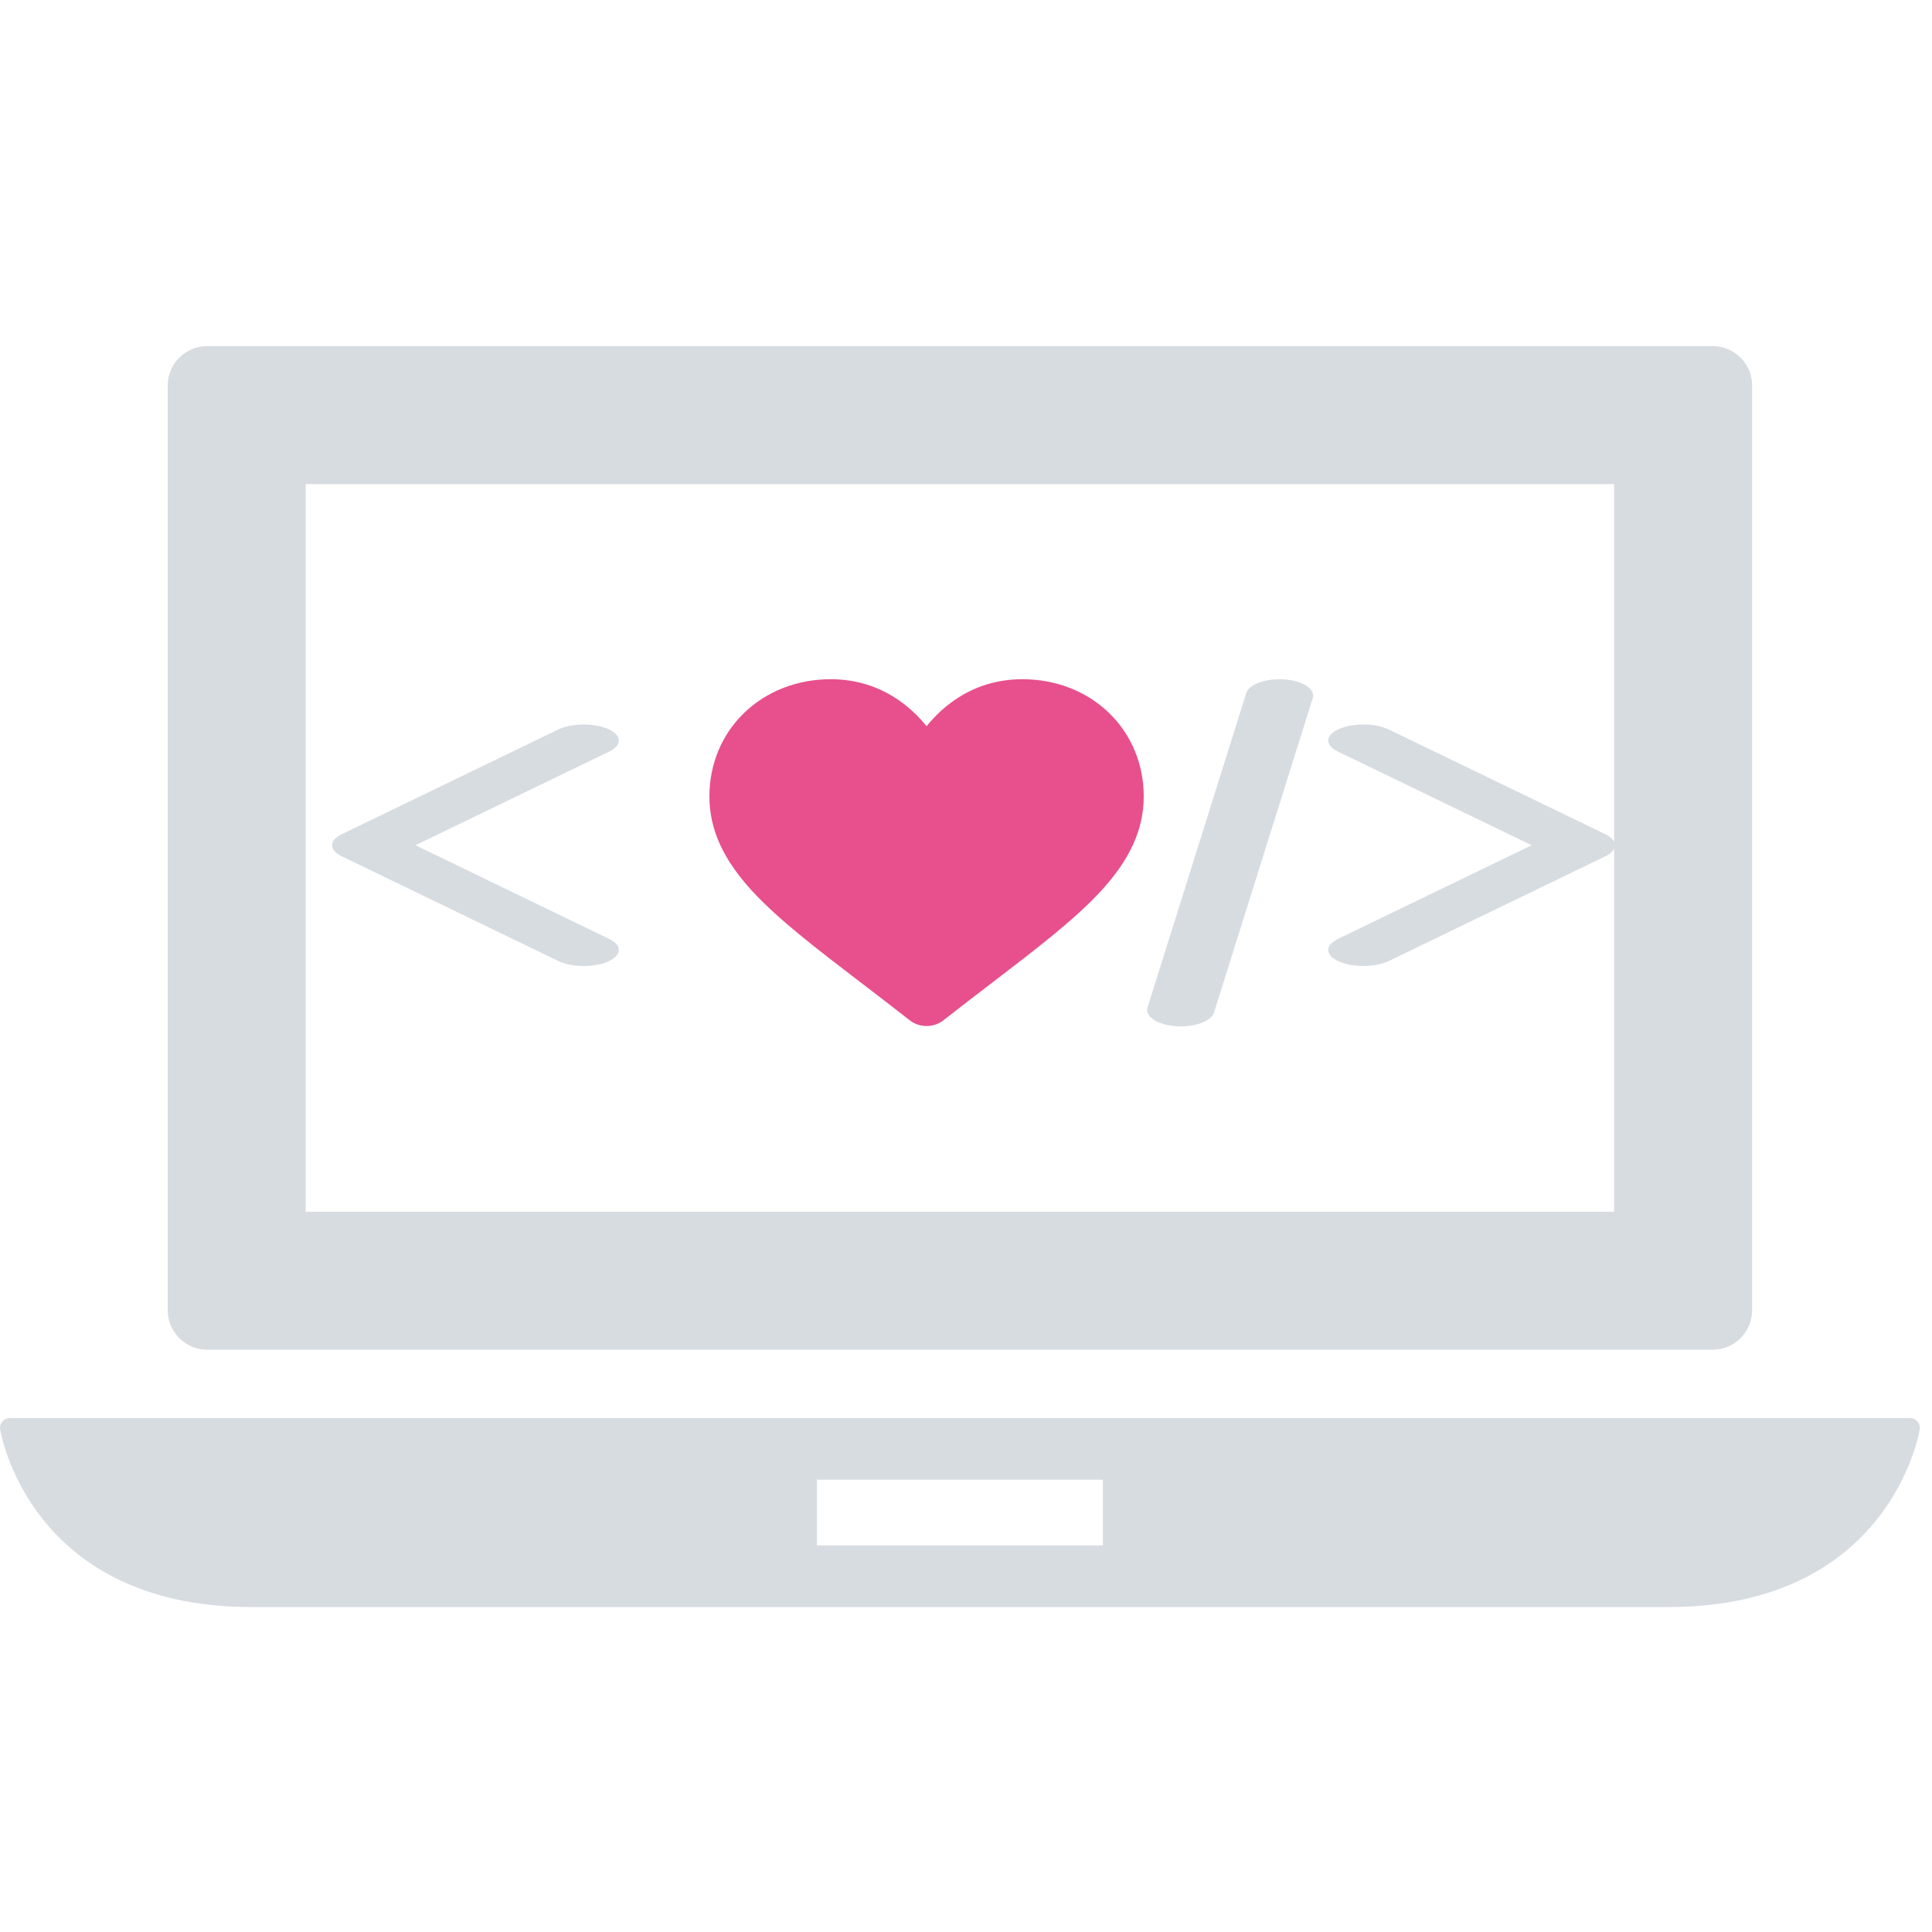
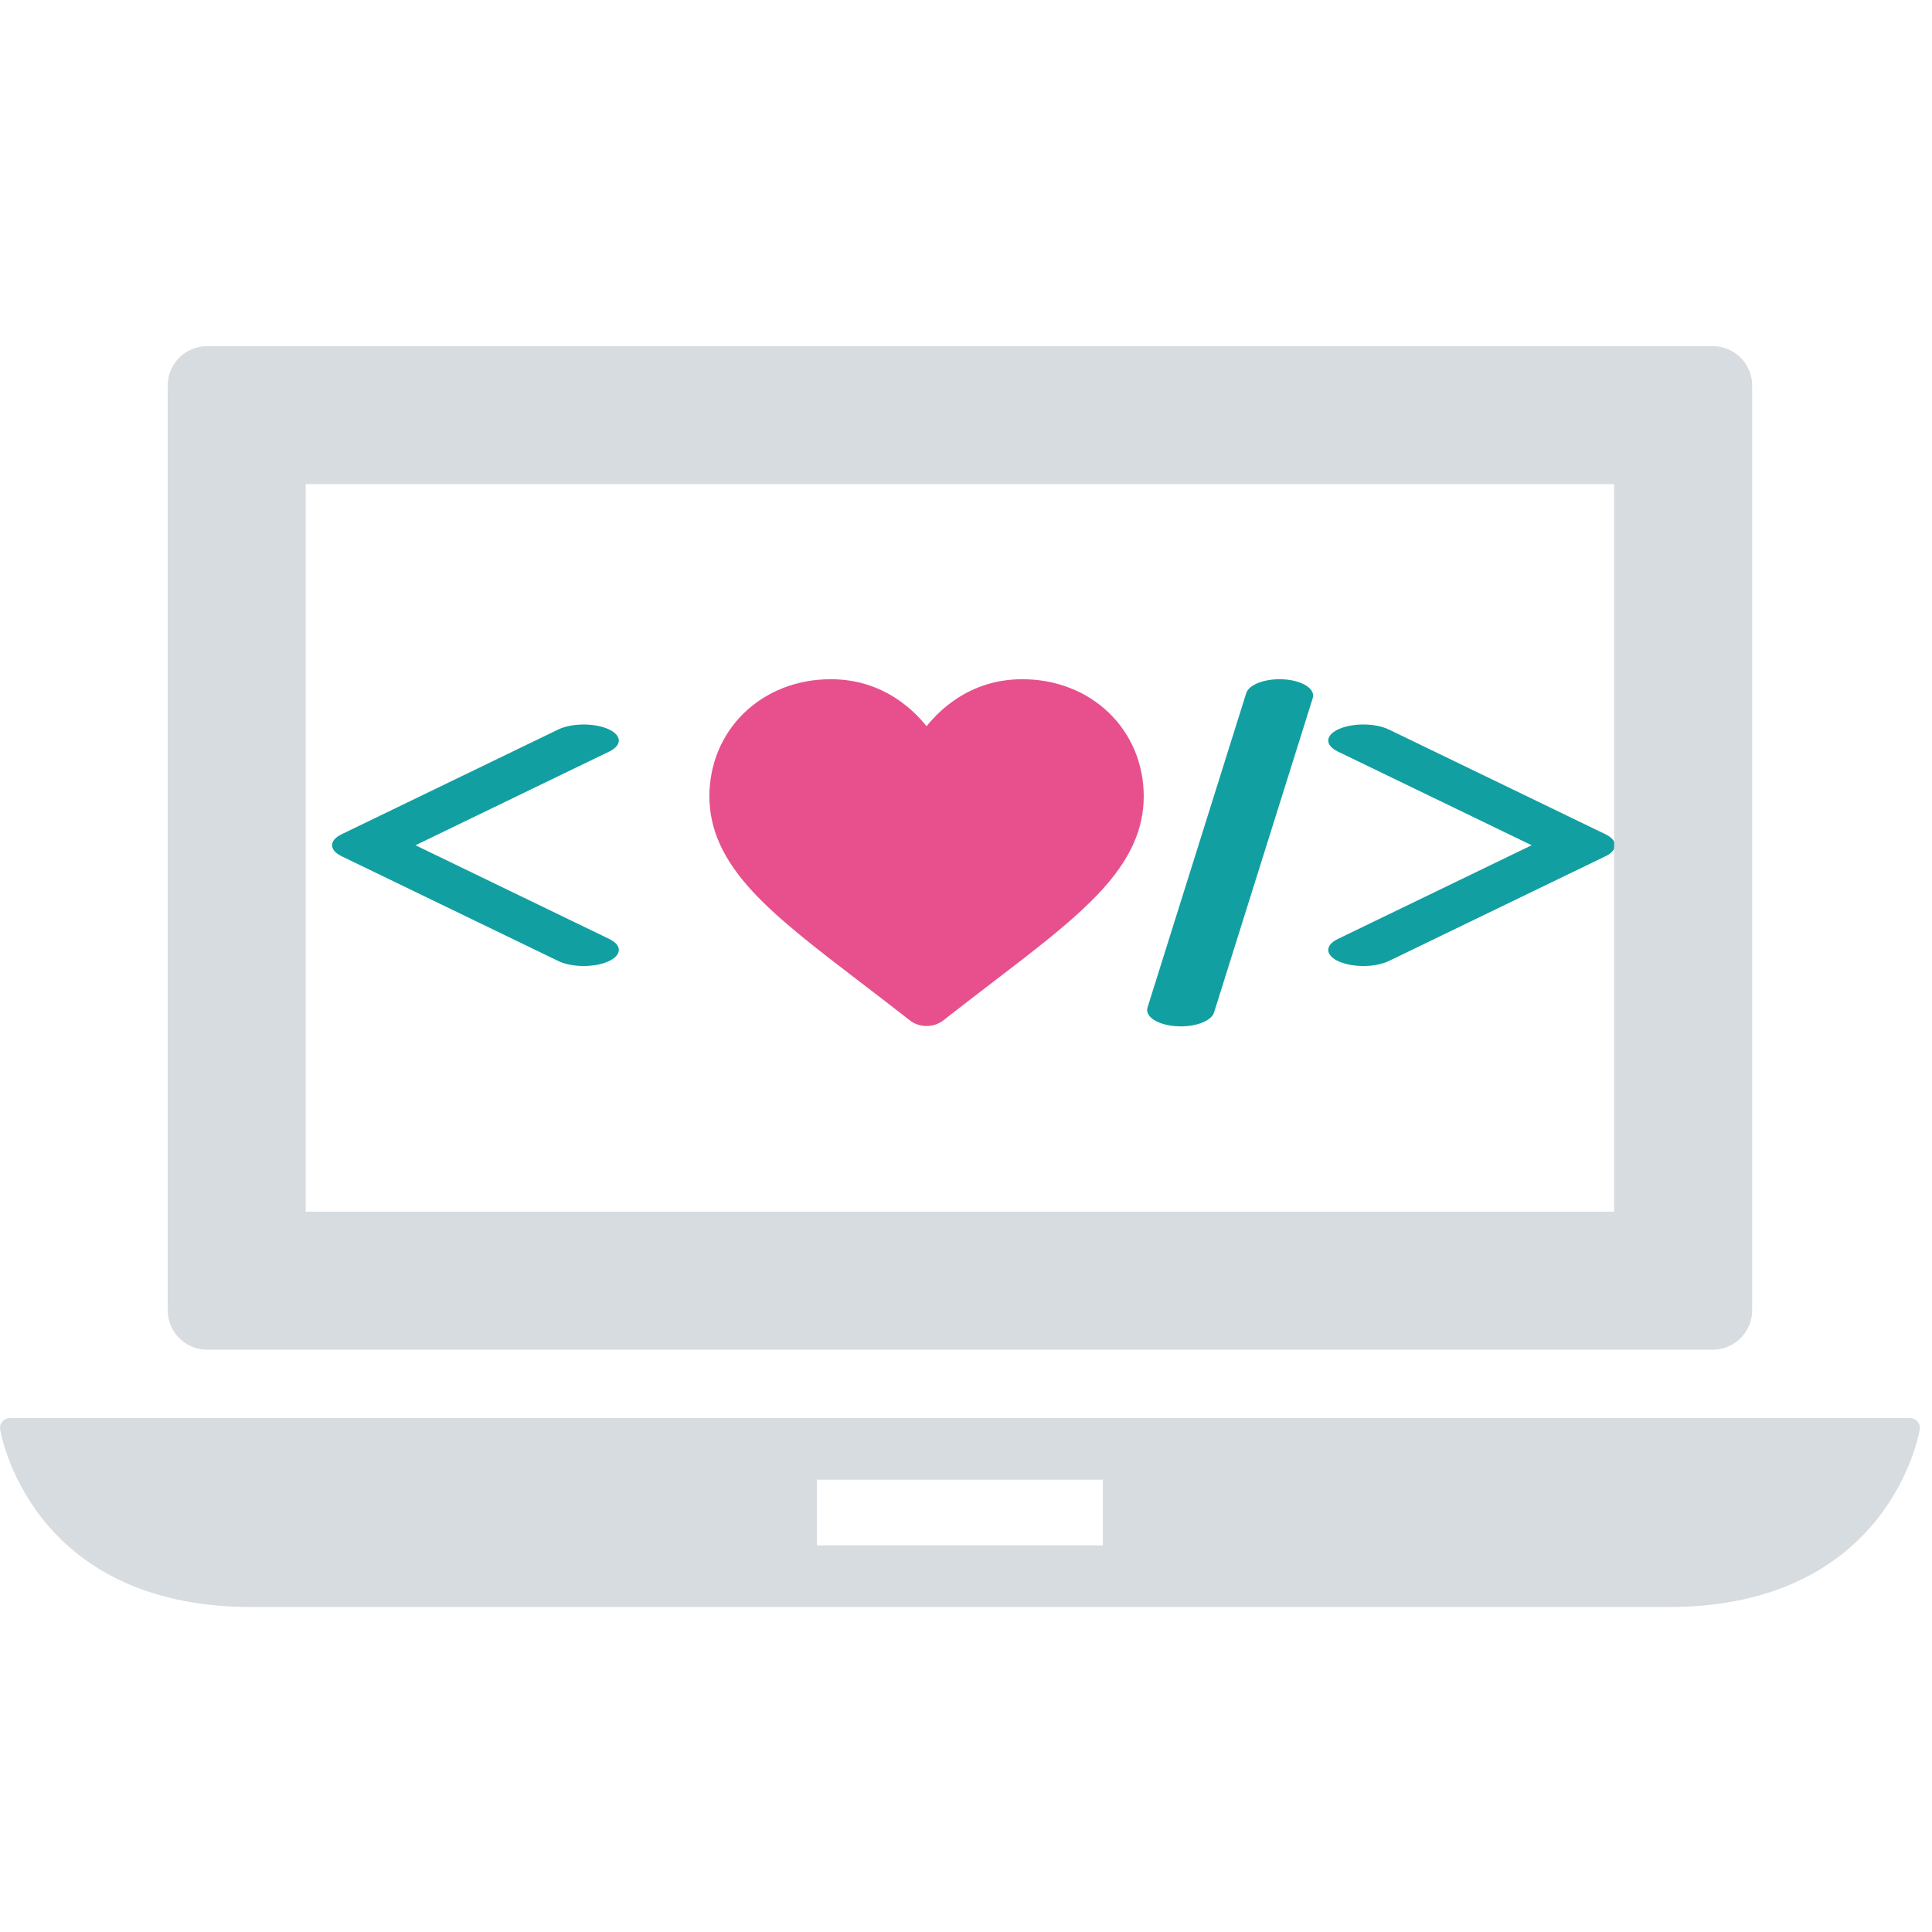
<svg xmlns="http://www.w3.org/2000/svg" width="128px" height="128px" viewBox="0 0 128 128" version="1.1">
  <g id="Artboard" stroke="none" stroke-width="1" fill="none" fill-rule="evenodd">
-     <g id="coding" transform="translate(22, 45)" fill="#d7dce1" fill-rule="nonzero">
+     <g id="coding" transform="translate(22, 45)" fill="#129FA1" fill-rule="nonzero">
      <path d="M84.365,10.271 L70.018,3.333 C69.137,2.906 67.665,2.887 66.729,3.29 C65.796,3.692 65.752,4.364 66.635,4.791 L79.475,11 L66.635,17.209 C65.752,17.636 65.796,18.308 66.729,18.71 C67.179,18.904 67.754,19 68.326,19 C68.944,19 69.562,18.888 70.018,18.668 L84.366,11.729 C85.211,11.32 85.211,10.68 84.365,10.271 Z" id="greater" />
      <path d="M18.365,17.209 L5.526,11 L18.365,4.791 C19.247,4.364 19.204,3.692 18.27,3.29 C17.336,2.887 15.863,2.907 14.981,3.333 L0.635,10.271 C-0.212,10.68 -0.212,11.32 0.635,11.729 L14.982,18.667 C15.439,18.888 16.056,19 16.674,19 C17.246,19 17.821,18.904 18.27,18.71 C19.205,18.308 19.247,17.635 18.365,17.209 Z" id="less" />
      <path d="M63.107,0.012 C61.89,-0.077 60.751,0.329 60.566,0.921 L54.026,21.751 C53.84,22.344 54.676,22.897 55.893,22.988 C56.008,22.996 56.121,23 56.233,23 C57.316,23 58.266,22.616 58.434,22.079 L64.974,1.249 C65.16,0.656 64.324,0.103 63.107,0.012 Z" id="bar" />
    </g>
    <g id="heart" transform="translate(47, 45)" fill="#e7508c" fill-rule="nonzero">
      <path d="M26.492,2.248 C25.003,0.799 22.959,0 20.737,0 C19.076,0 17.555,0.471 16.215,1.401 C15.54,1.87 14.927,2.444 14.388,3.114 C13.848,2.444 13.235,1.87 12.56,1.401 C11.221,0.471 9.699,0 8.038,0 C5.816,0 3.772,0.799 2.283,2.248 C0.811,3.681 5.68434189e-14,5.639 5.68434189e-14,7.761 C5.68434189e-14,9.945 0.907,11.944 2.854,14.053 C4.596,15.939 7.099,17.854 9.998,20.071 C10.988,20.828 12.11,21.686 13.275,22.6 C13.583,22.842 13.978,22.976 14.388,22.976 C14.797,22.976 15.192,22.842 15.5,22.601 C16.665,21.686 17.787,20.828 18.778,20.07 C21.676,17.853 24.18,15.939 25.921,14.053 C27.869,11.944 28.775,9.945 28.775,7.761 C28.775,5.639 27.964,3.681 26.492,2.248 Z" />
    </g>
    <g id="laptop" transform="translate(0, 22)" fill="#d7dce1" fill-rule="nonzero">
      <path d="M127.04,72.178 C126.919,72.037 126.74,71.953 126.552,71.953 L0.645,71.953 C0.457,71.953 0.28,72.035 0.157,72.178 C0.034,72.319 -0.021,72.508 0.007,72.695 C0.025,72.812 1.924,84.471 16.664,84.471 L110.533,84.471 C125.272,84.471 127.171,72.812 127.19,72.695 C127.216,72.508 127.161,72.319 127.04,72.178 Z M73.067,80.388 L54.128,80.388 L54.128,76.033 L73.067,76.033 L73.067,80.388 Z" id="keyboard" />
      <path d="M13.723,67.421 L113.472,67.421 C114.914,67.421 116.084,66.25 116.084,64.808 L116.084,3.544 C116.084,2.102 114.914,0.931 113.472,0.931 L13.723,0.931 C12.281,0.931 11.111,2.102 11.111,3.544 L11.111,64.808 C11.111,66.25 12.281,67.421 13.723,67.421 Z M20.254,10.074 L106.941,10.074 L106.941,58.278 L20.254,58.278 L20.254,10.074 Z" id="monitor" />
    </g>
  </g>
</svg>
